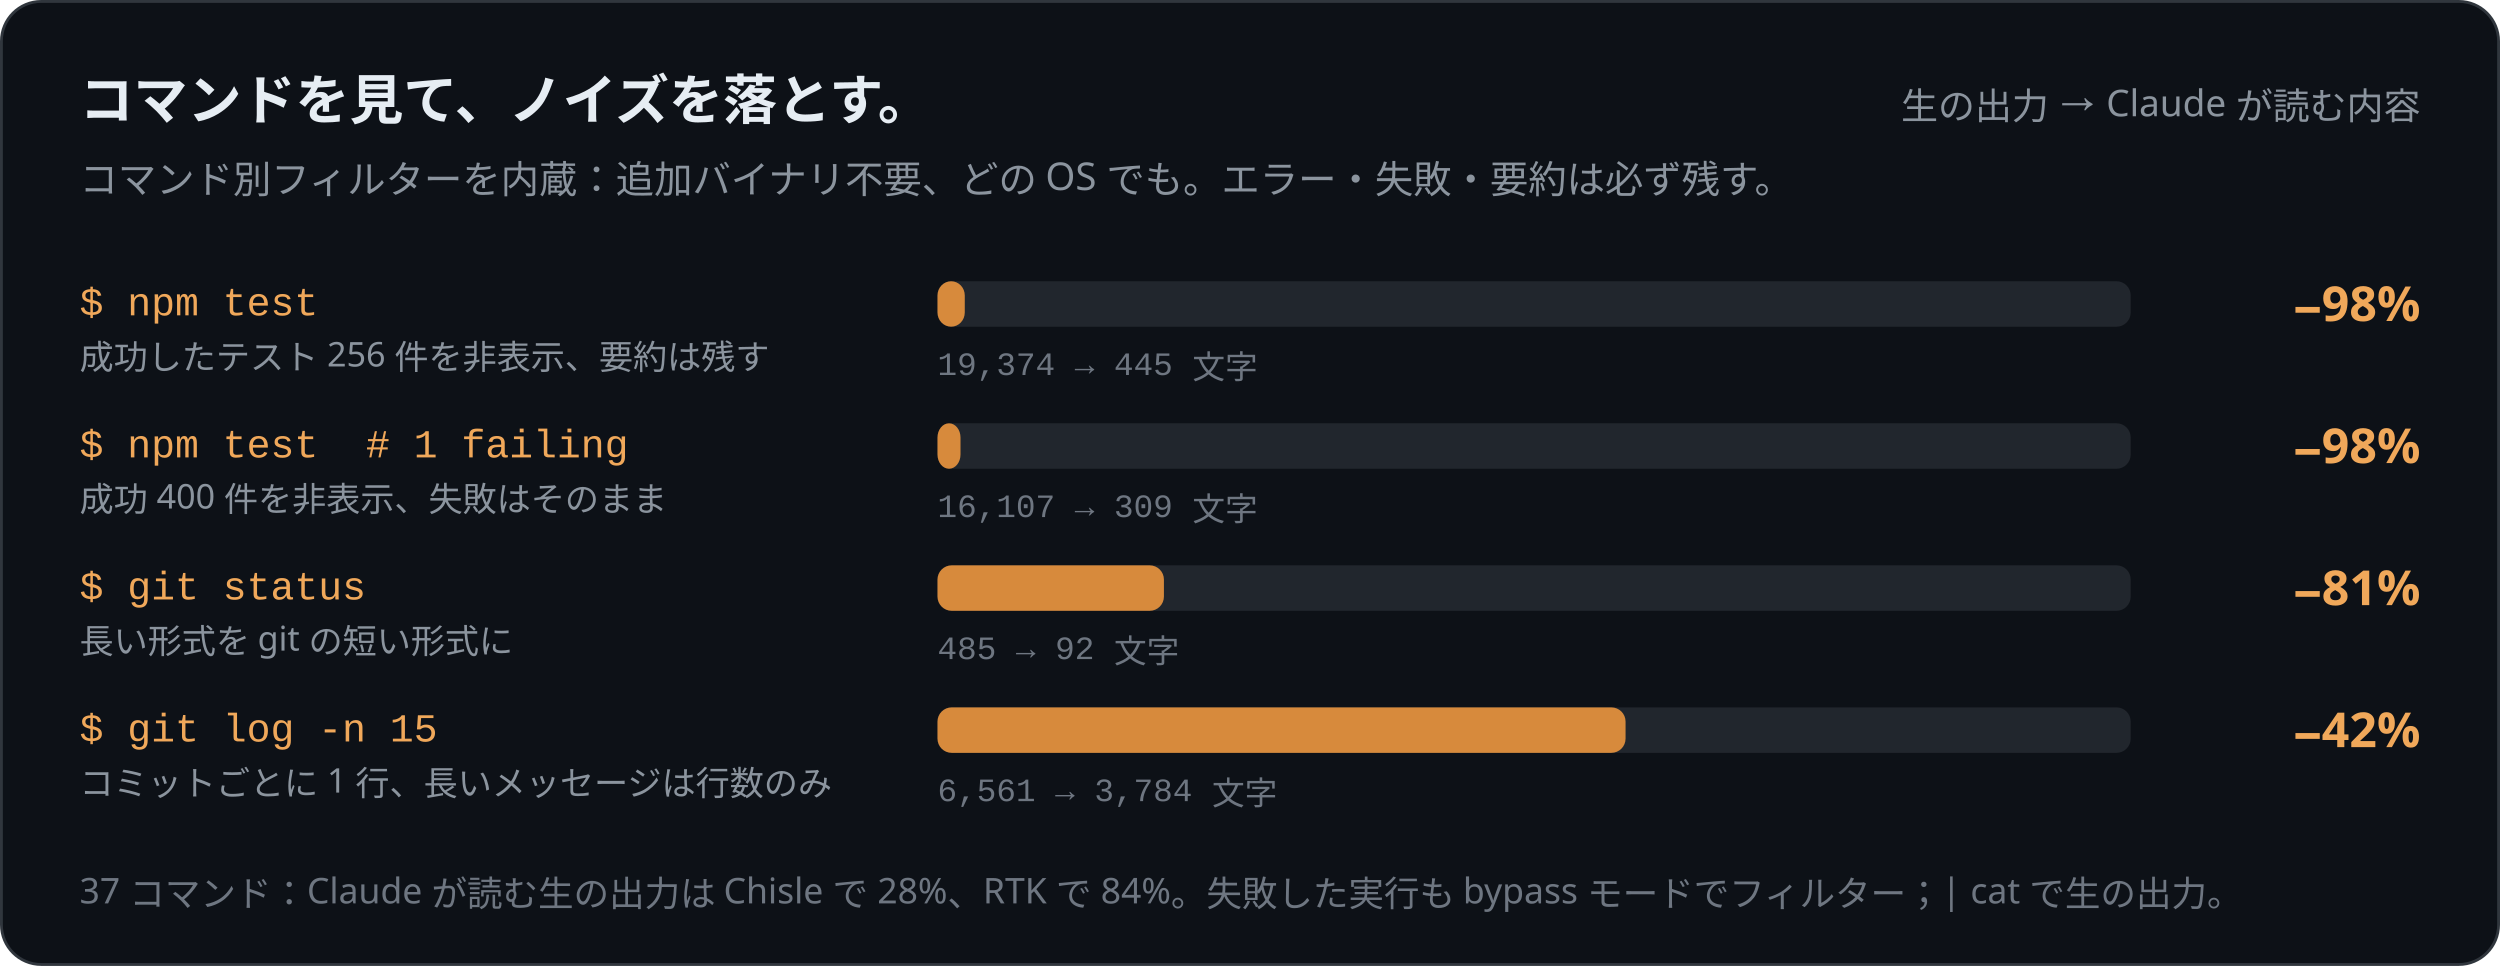
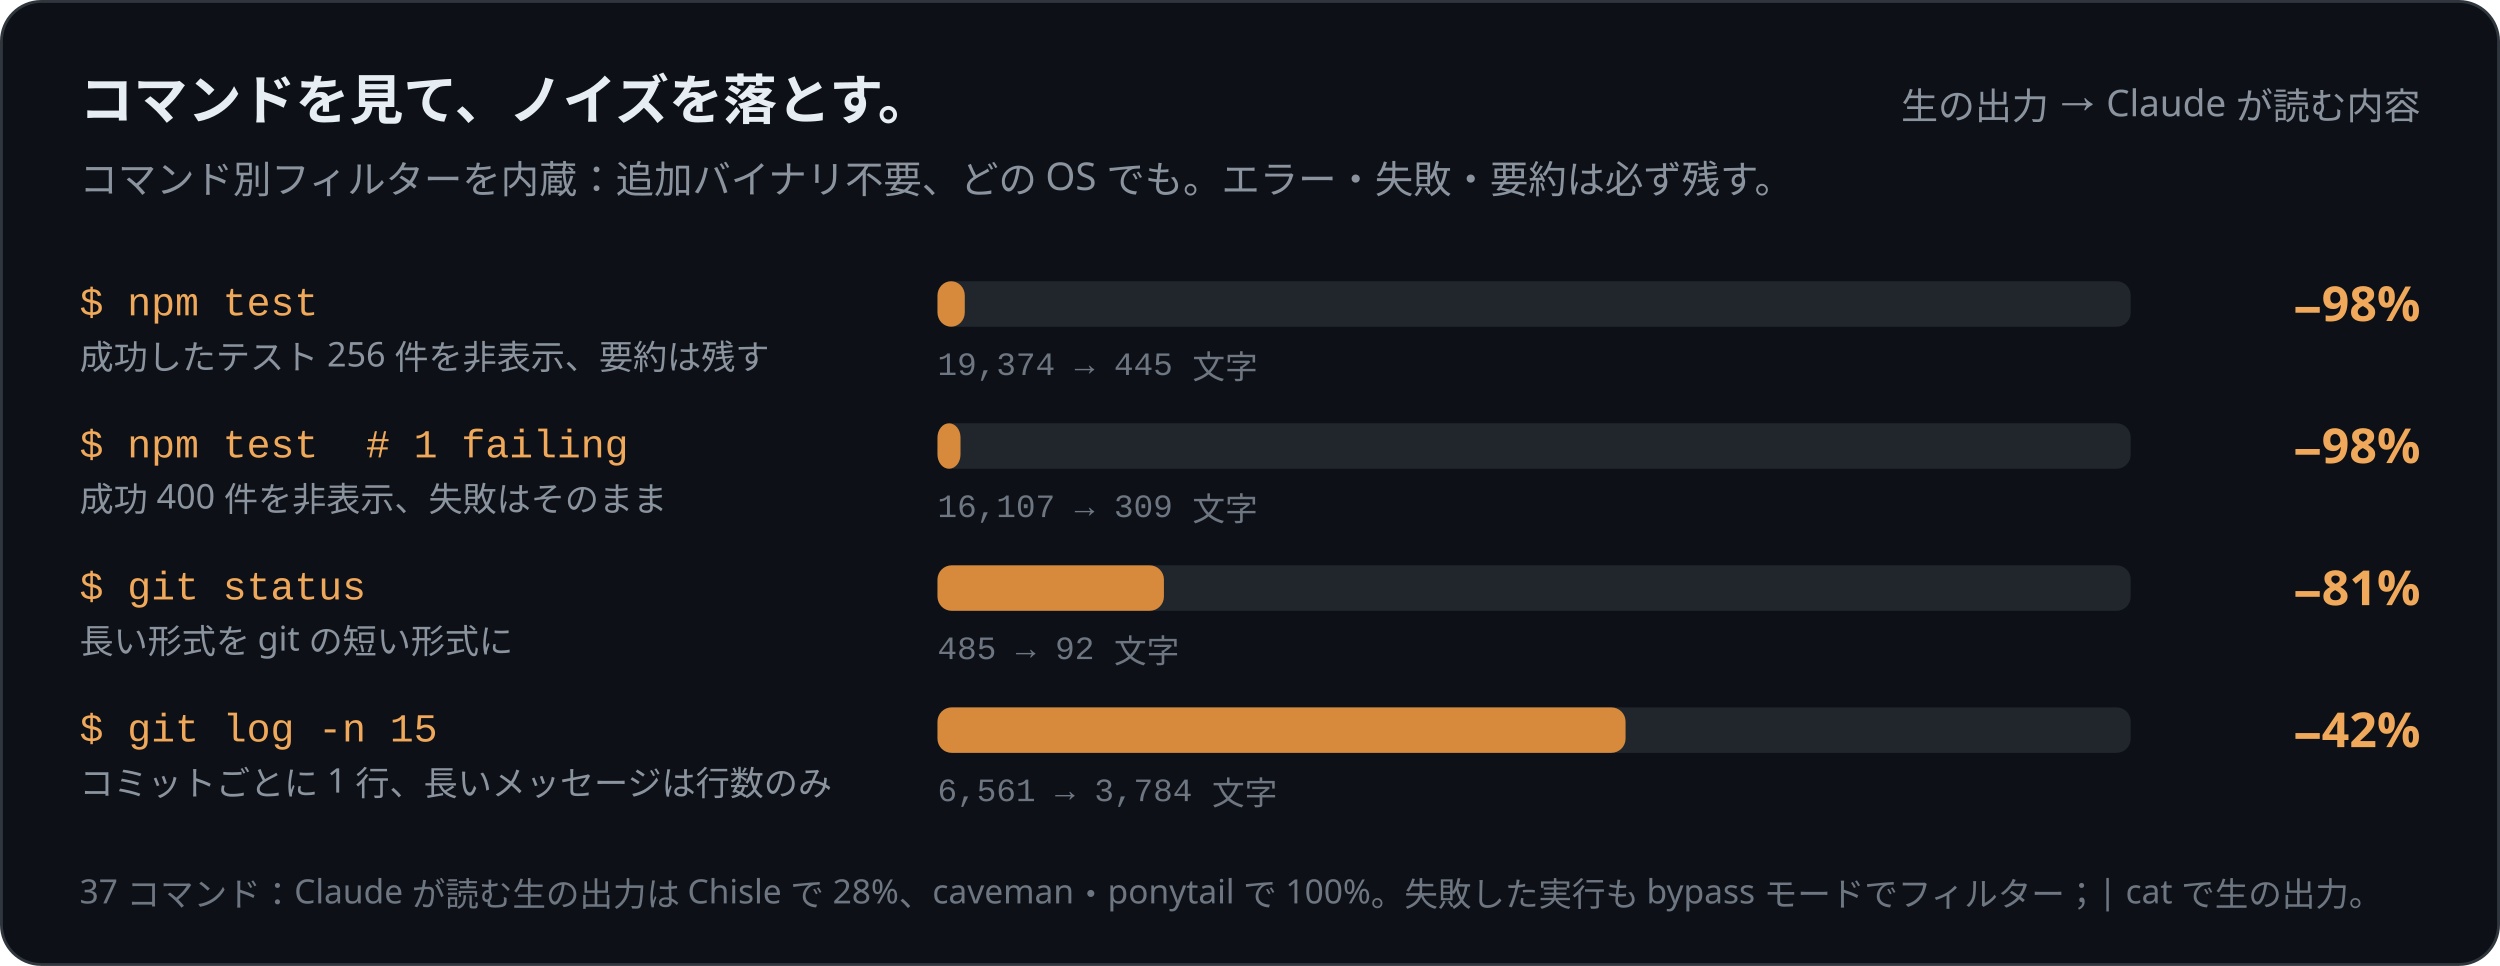
- <svg xmlns="http://www.w3.org/2000/svg" width="880" height="340" viewBox="0 0 880 340" font-family="-apple-system,BlinkMacSystemFont,'Segoe UI','Noto Sans',Helvetica,Arial,sans-serif" xml:space="preserve" role="img" aria-label="Command-aware filters on real output, raw characters to what Claude reads: npm test 19,374 to 445 (98% less), a failing npm test 16,107 to 309 (98% less), git status 485 to 92 (81% less), git log -n 15 6,561 to 3,784 (42% less). Across 37 commands Claude reads 28% of the raw output with Chisle and 84% with RTK. Errors, failures and summaries always stay.">
+ <svg xmlns="http://www.w3.org/2000/svg" width="880" height="340" viewBox="0 0 880 340" font-family="-apple-system,BlinkMacSystemFont,'Segoe UI','Noto Sans',Helvetica,Arial,sans-serif" xml:space="preserve" role="img" aria-label="Command-aware filters on real output, raw characters to what Claude reads: npm test 19,374 to 445 (98% less), a failing npm test 16,107 to 309 (98% less), git status 485 to 92 (81% less), git log -n 15 6,561 to 3,784 (42% less). Across 37 commands Claude reads 28% of the raw output with Chisle and 100% with caveman or ponytail, which never touch tool output. Errors, failures and summaries always stay.">
  <rect x="0.5" y="0.5" width="879" height="339" rx="14" fill="#0d1117" stroke="#30363d" />
  <text x="28" y="42" font-size="19" font-weight="700" fill="#e6edf3">コマンドを見て、ノイズを落とす。</text>
  <text x="852" y="42" font-size="13" fill="#8b949e" text-anchor="end">生の出力 → Claude が読む内容</text>
  <text x="28" y="68" font-size="13.5" fill="#8b949e">コマンド別フィルターを内蔵：追加バイナリ不要、どの OS でも。エラー・失敗・要約は必ず残す。</text>
  <text x="28" y="111" font-family="ui-monospace,SFMono-Regular,'SF Mono',Menlo,Consolas,'Liberation Mono',monospace" font-size="14" fill="#f0a85a">$ npm test</text>
  <text x="28" y="130" font-size="12" fill="#8b949e">成功したテスト 256 件を非表示、要約は残す</text>
  <rect x="330" y="99" width="420" height="16" rx="5" fill="#484f58" fill-opacity="0.35" />
  <rect x="330" y="99" width="9.6" height="16" rx="5" fill="#d78a3c">
    <animate attributeName="width" values="420;420;9.6;9.6;420;420" keyTimes="0;0.089;0.2;0.944;0.983;1" dur="9s" repeatCount="indefinite" calcMode="spline" keySplines="0.4 0 0.2 1;0.4 0 0.2 1;0.4 0 0.2 1;0.4 0 0.2 1;0.4 0 0.2 1" />
  </rect>
  <text x="330" y="132" font-family="ui-monospace,SFMono-Regular,'SF Mono',Menlo,Consolas,'Liberation Mono',monospace" font-size="11.5" fill="#6e7681">19,374 → 445 文字</text>
  <text x="852" y="113" font-size="17" font-weight="700" fill="#f0a85a" text-anchor="end">
    <animate attributeName="opacity" values="0;0;1;1;0;0" keyTimes="0;0.2;0.222;0.944;0.967;1" dur="9s" repeatCount="indefinite" />−98%</text>
  <text x="28" y="161" font-family="ui-monospace,SFMono-Regular,'SF Mono',Menlo,Consolas,'Liberation Mono',monospace" font-size="14" fill="#f0a85a">$ npm test  # 1 failing</text>
  <text x="28" y="180" font-size="12" fill="#8b949e">成功 400 件を非表示、失敗はそのまま</text>
  <rect x="330" y="149" width="420" height="16" rx="5" fill="#484f58" fill-opacity="0.35" />
  <rect x="330" y="149" width="8.1" height="16" rx="5" fill="#d78a3c">
    <animate attributeName="width" values="420;420;8.1;8.1;420;420" keyTimes="0;0.139;0.25;0.944;0.983;1" dur="9s" repeatCount="indefinite" calcMode="spline" keySplines="0.4 0 0.2 1;0.4 0 0.2 1;0.4 0 0.2 1;0.4 0 0.2 1;0.4 0 0.2 1" />
  </rect>
  <text x="330" y="182" font-family="ui-monospace,SFMono-Regular,'SF Mono',Menlo,Consolas,'Liberation Mono',monospace" font-size="11.5" fill="#6e7681">16,107 → 309 文字</text>
  <text x="852" y="163" font-size="17" font-weight="700" fill="#f0a85a" text-anchor="end">
    <animate attributeName="opacity" values="0;0;1;1;0;0" keyTimes="0;0.25;0.272;0.944;0.967;1" dur="9s" repeatCount="indefinite" />−98%</text>
  <text x="28" y="211" font-family="ui-monospace,SFMono-Regular,'SF Mono',Menlo,Consolas,'Liberation Mono',monospace" font-size="14" fill="#f0a85a">$ git status</text>
  <text x="28" y="230" font-size="12" fill="#8b949e">長い形式を git の短い形式に</text>
  <rect x="330" y="199" width="420" height="16" rx="5" fill="#484f58" fill-opacity="0.35" />
  <rect x="330" y="199" width="79.7" height="16" rx="5" fill="#d78a3c">
    <animate attributeName="width" values="420;420;79.7;79.7;420;420" keyTimes="0;0.189;0.3;0.944;0.983;1" dur="9s" repeatCount="indefinite" calcMode="spline" keySplines="0.4 0 0.2 1;0.4 0 0.2 1;0.4 0 0.2 1;0.4 0 0.2 1;0.4 0 0.2 1" />
  </rect>
  <text x="330" y="232" font-family="ui-monospace,SFMono-Regular,'SF Mono',Menlo,Consolas,'Liberation Mono',monospace" font-size="11.5" fill="#6e7681">485 → 92 文字</text>
  <text x="852" y="213" font-size="17" font-weight="700" fill="#f0a85a" text-anchor="end">
    <animate attributeName="opacity" values="0;0;1;1;0;0" keyTimes="0;0.3;0.322;0.944;0.967;1" dur="9s" repeatCount="indefinite" />−81%</text>
  <text x="28" y="261" font-family="ui-monospace,SFMono-Regular,'SF Mono',Menlo,Consolas,'Liberation Mono',monospace" font-size="14" fill="#f0a85a">$ git log -n 15</text>
  <text x="28" y="280" font-size="12" fill="#8b949e">コミットごとに 1 行、長いメッセージは行数のみ</text>
  <rect x="330" y="249" width="420" height="16" rx="5" fill="#484f58" fill-opacity="0.35" />
  <rect x="330" y="249" width="242.2" height="16" rx="5" fill="#d78a3c">
    <animate attributeName="width" values="420;420;242.2;242.2;420;420" keyTimes="0;0.239;0.35;0.944;0.983;1" dur="9s" repeatCount="indefinite" calcMode="spline" keySplines="0.4 0 0.2 1;0.4 0 0.2 1;0.4 0 0.2 1;0.4 0 0.2 1;0.4 0 0.2 1" />
  </rect>
  <text x="330" y="282" font-family="ui-monospace,SFMono-Regular,'SF Mono',Menlo,Consolas,'Liberation Mono',monospace" font-size="11.5" fill="#6e7681">6,561 → 3,784 文字</text>
  <text x="852" y="263" font-size="17" font-weight="700" fill="#f0a85a" text-anchor="end">
    <animate attributeName="opacity" values="0;0;1;1;0;0" keyTimes="0;0.35;0.372;0.944;0.967;1" dur="9s" repeatCount="indefinite" />−42%</text>
-   <text x="28" y="318" font-size="12.5" fill="#6e7681">37 コマンド：Claude が読む生の出力は Chisle で 28%、RTK で 84%。失敗した実行も bypass モードでフィルター；| cat で生の出力。</text>
+   <text x="28" y="318" font-size="11.8" fill="#6e7681">37 コマンド：Claude が読む生の出力は Chisle で 28%、caveman・ponytail で 100%。失敗した実行も bypass モードでフィルター；| cat で生の出力。</text>
</svg>
